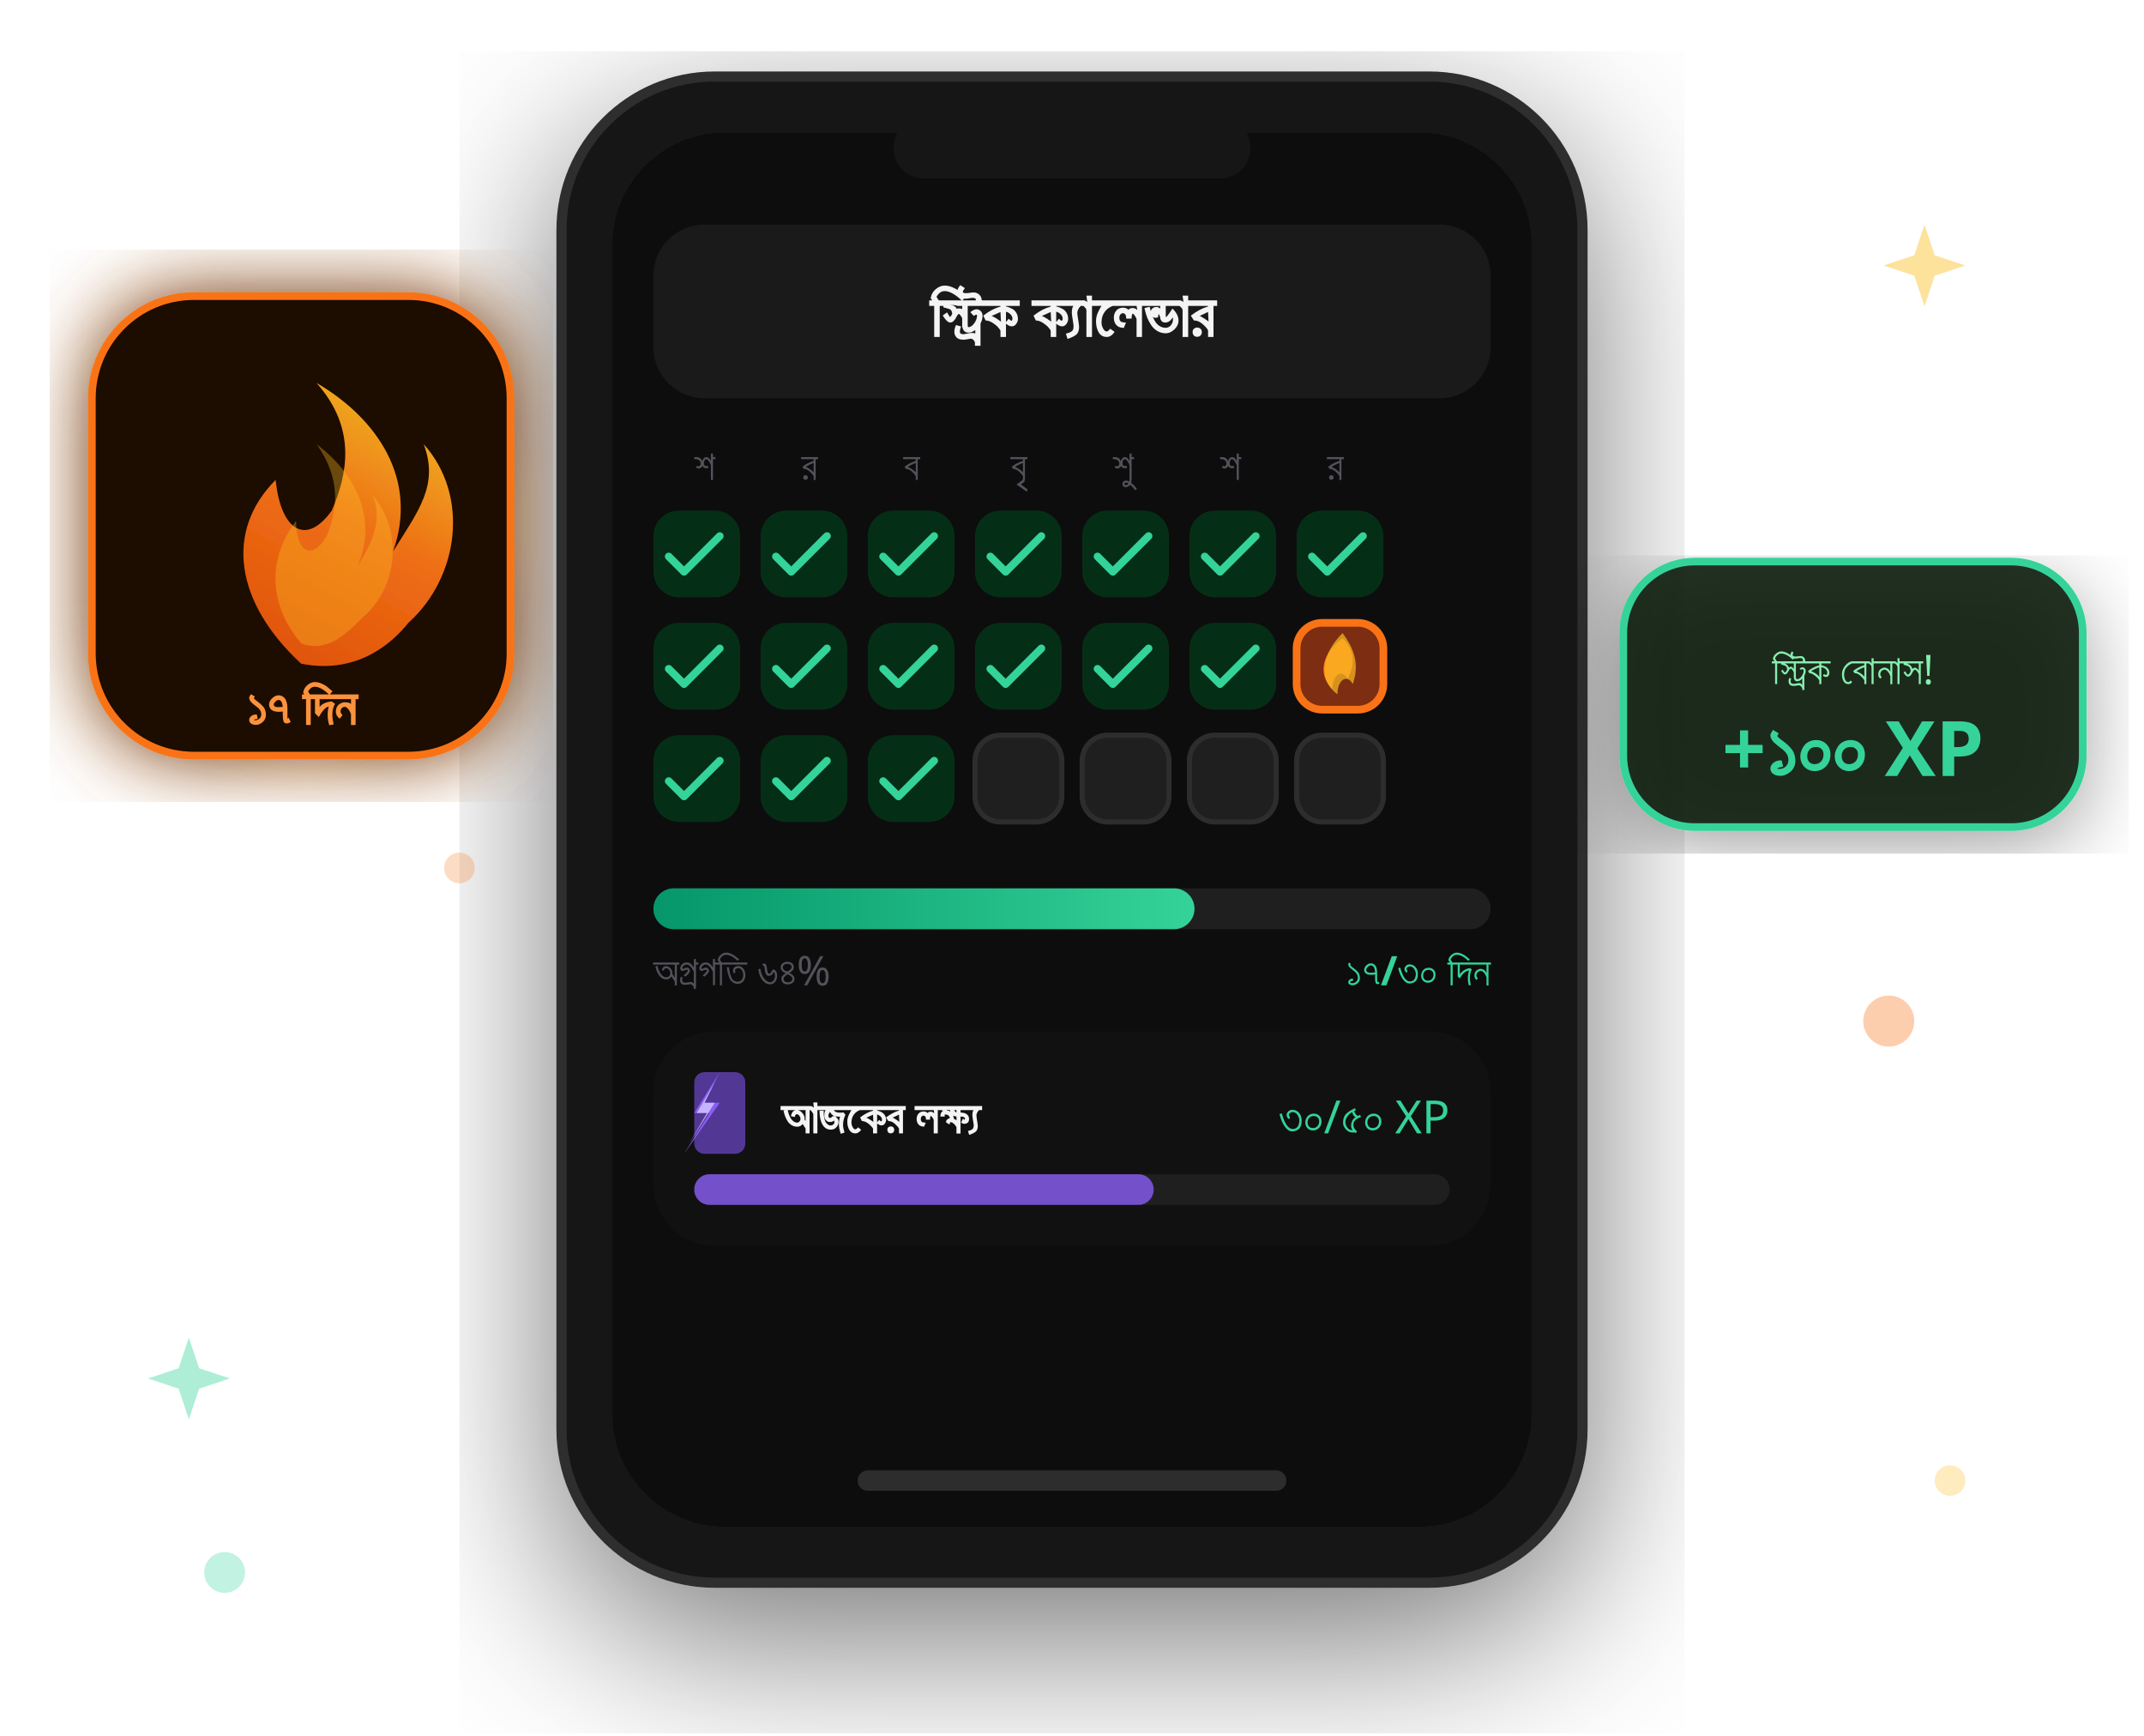
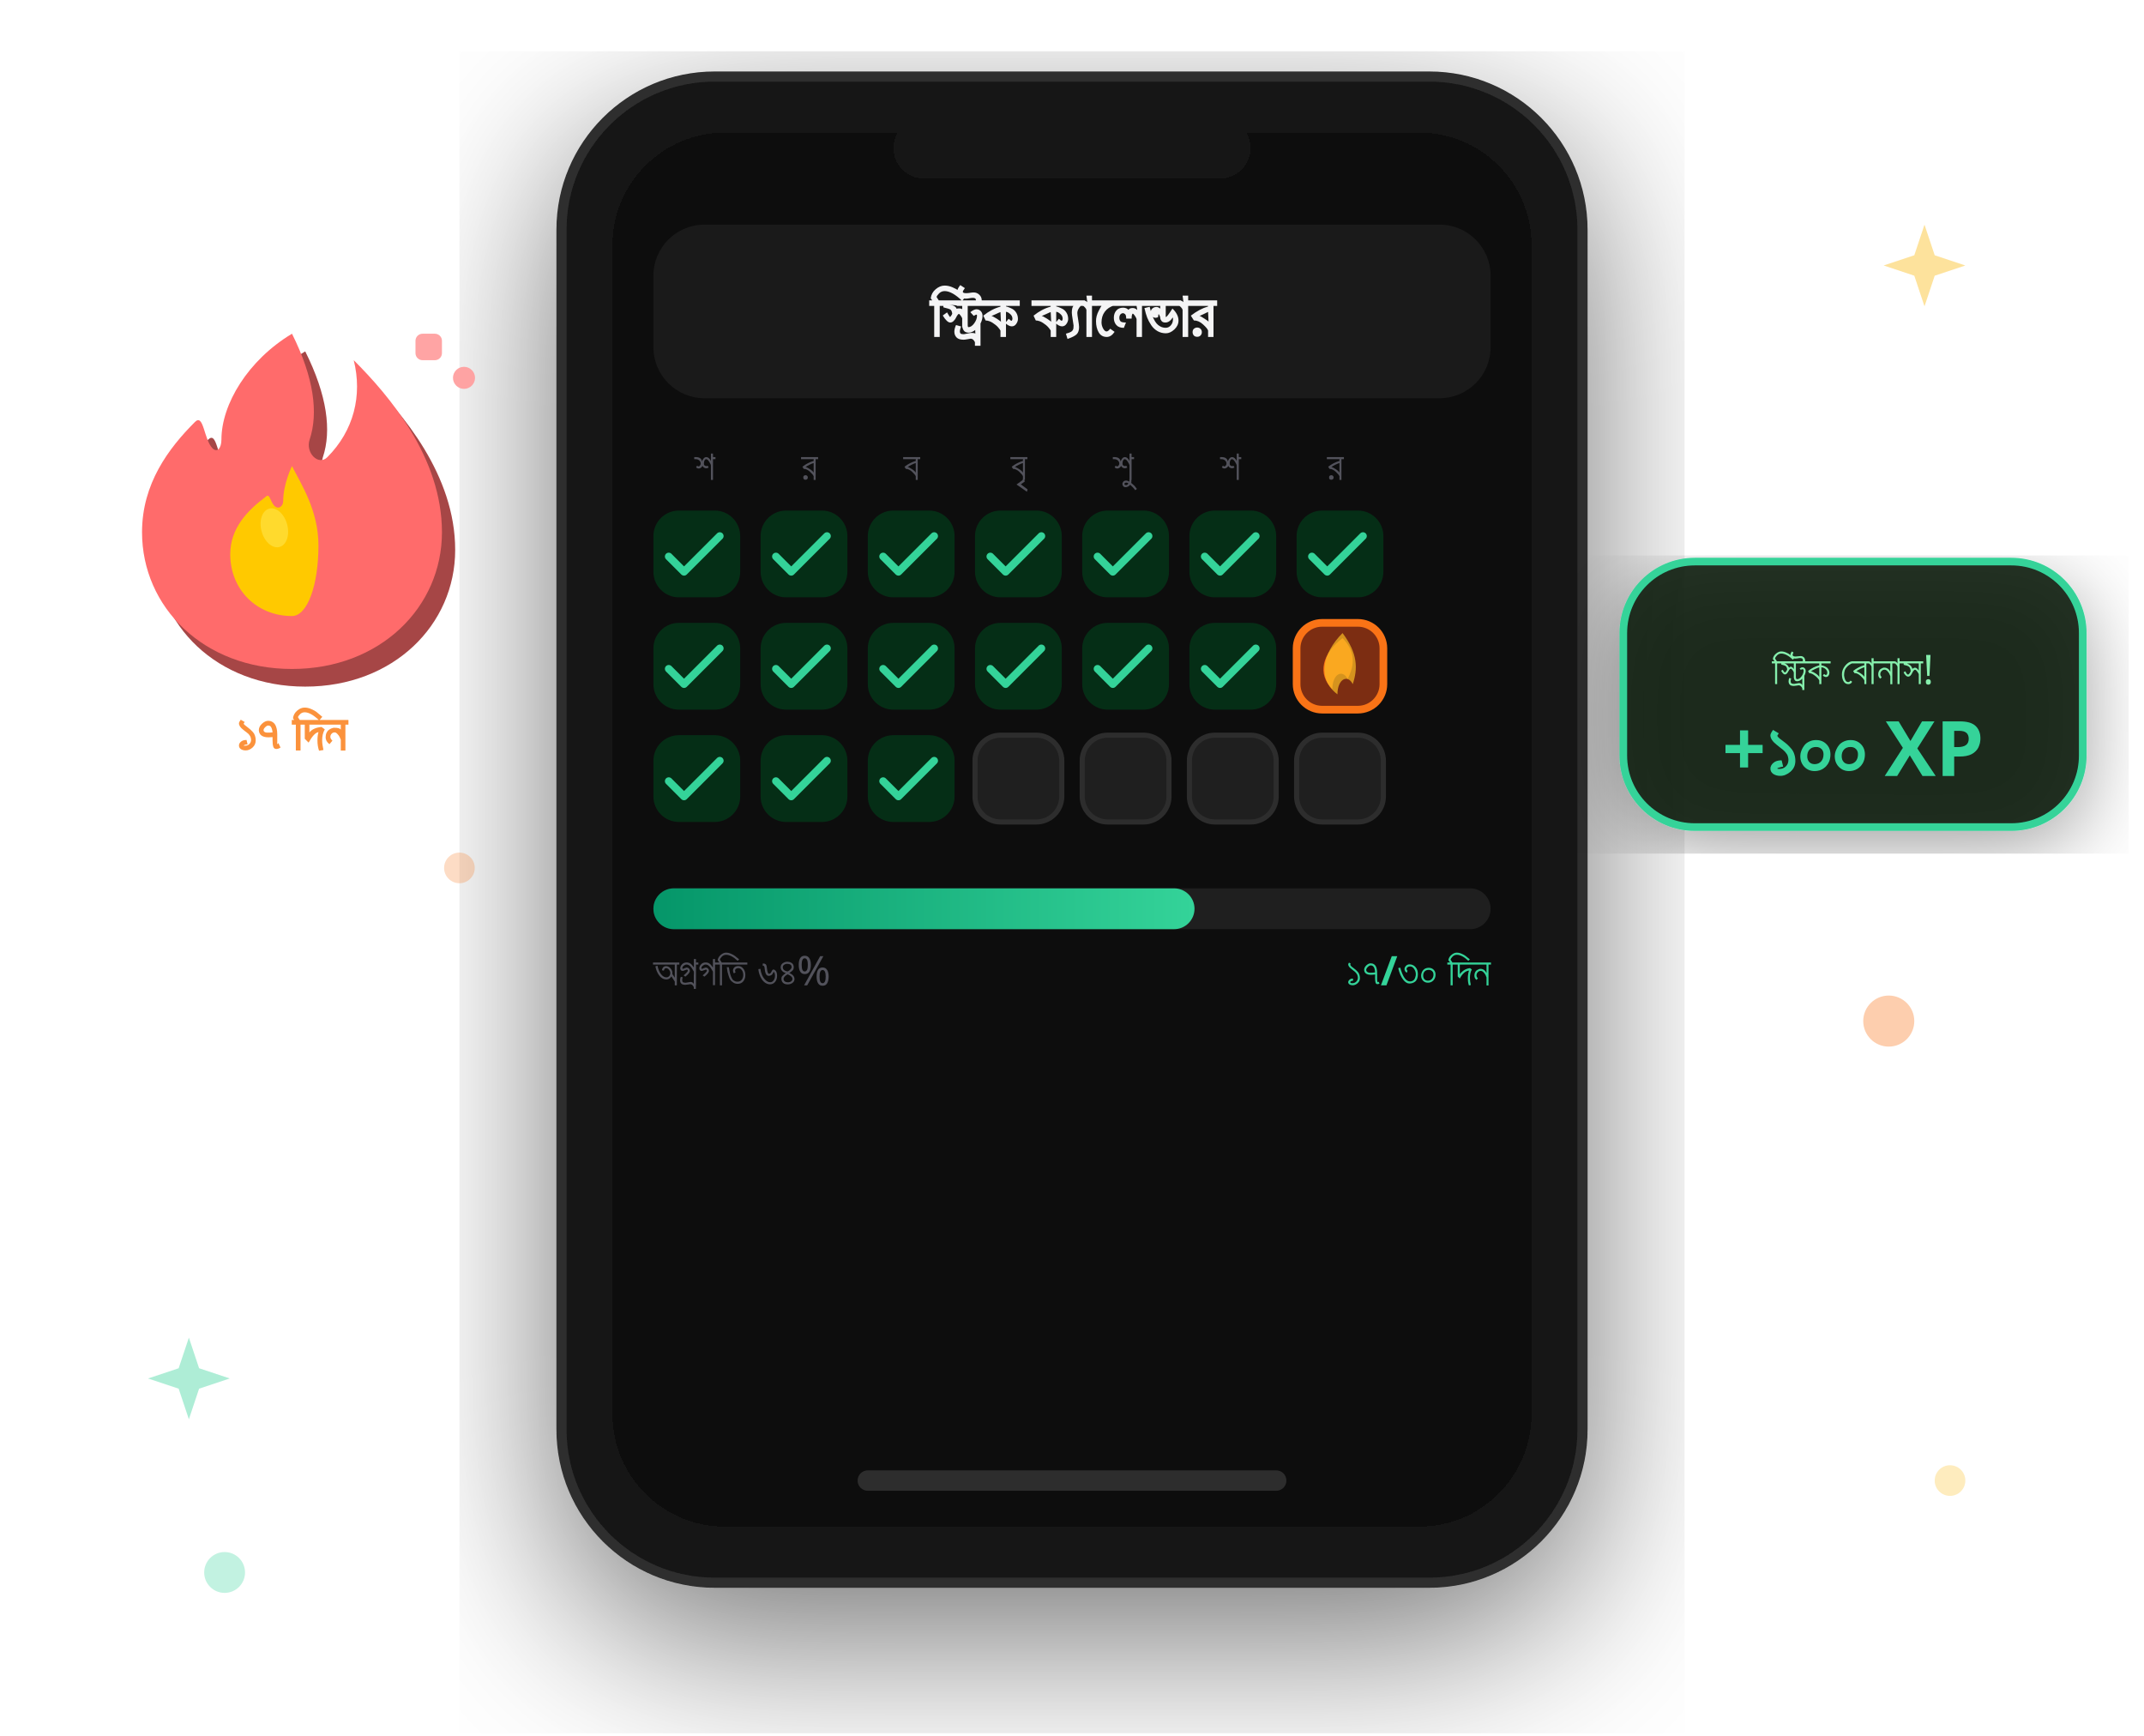
<svg xmlns="http://www.w3.org/2000/svg" viewBox="0 0 420 340" fill="none">
  <defs>
    <linearGradient id="progressGrad" x1="0%" y1="0%" x2="100%" y2="0%">
      <stop offset="0%" stop-color="#059669" />
      <stop offset="100%" stop-color="#34d399" />
    </linearGradient>
-     <linearGradient id="flameGrad" x1="30%" y1="100%" x2="70%" y2="0%">
-       <stop offset="0%" stop-color="#ea580c" />
-       <stop offset="50%" stop-color="#f97316" />
-       <stop offset="100%" stop-color="#fbbf24" />
-     </linearGradient>
-     <filter id="flameglow">
-       <feGaussianBlur stdDeviation="8" result="blur" />
-       <feMerge>
-         <feMergeNode in="blur" />
-         <feMergeNode in="SourceGraphic" />
-       </feMerge>
-     </filter>
    <filter id="drop">
      <feDropShadow dx="0" dy="10" stdDeviation="18" flood-color="#000" flood-opacity="0.55" />
    </filter>
    <filter id="softdrop">
      <feDropShadow dx="0" dy="4" stdDeviation="8" flood-color="#000" flood-opacity="0.4" />
    </filter>
  </defs>
  <g filter="url(#drop)">
    <rect x="110" y="15" width="200" height="295" rx="30" fill="#141414" />
    <rect x="110" y="15" width="200" height="295" rx="30" stroke="#2d2d2d" stroke-width="2" />
    <rect x="120" y="26" width="180" height="273" rx="22" fill="#0d0d0d" />
    <rect x="175" y="23" width="70" height="12" rx="6" fill="#141414" />
  </g>
  <rect x="128" y="44" width="164" height="34" rx="10" fill="#1a1a1a" />
  <text x="210" y="66" text-anchor="middle" font-size="12" font-weight="700" fill="#f4f4f5" font-family="system-ui, -apple-system, sans-serif">স্ট্রিক ক্যালেন্ডার</text>
  <text x="136" y="94" font-size="8" fill="#52525b" font-family="system-ui, sans-serif">শ</text>
  <text x="157" y="94" font-size="8" fill="#52525b" font-family="system-ui, sans-serif">র</text>
  <text x="177" y="94" font-size="8" fill="#52525b" font-family="system-ui, sans-serif">ব</text>
  <text x="198" y="94" font-size="8" fill="#52525b" font-family="system-ui, sans-serif">বৃ</text>
  <text x="218" y="94" font-size="8" fill="#52525b" font-family="system-ui, sans-serif">শু</text>
  <text x="239" y="94" font-size="8" fill="#52525b" font-family="system-ui, sans-serif">শ</text>
  <text x="260" y="94" font-size="8" fill="#52525b" font-family="system-ui, sans-serif">র</text>
  <rect x="128" y="100" width="17" height="17" rx="5" fill="#052e16" />
  <path d="M131 109 L134 112 L141 105" stroke="#34d399" stroke-width="1.5" stroke-linecap="round" stroke-linejoin="round" />
  <rect x="149" y="100" width="17" height="17" rx="5" fill="#052e16" />
  <path d="M152 109 L155 112 L162 105" stroke="#34d399" stroke-width="1.5" stroke-linecap="round" stroke-linejoin="round" />
  <rect x="170" y="100" width="17" height="17" rx="5" fill="#052e16" />
  <path d="M173 109 L176 112 L183 105" stroke="#34d399" stroke-width="1.5" stroke-linecap="round" stroke-linejoin="round" />
  <rect x="191" y="100" width="17" height="17" rx="5" fill="#052e16" />
  <path d="M194 109 L197 112 L204 105" stroke="#34d399" stroke-width="1.5" stroke-linecap="round" stroke-linejoin="round" />
  <rect x="212" y="100" width="17" height="17" rx="5" fill="#052e16" />
  <path d="M215 109 L218 112 L225 105" stroke="#34d399" stroke-width="1.5" stroke-linecap="round" stroke-linejoin="round" />
  <rect x="233" y="100" width="17" height="17" rx="5" fill="#052e16" />
  <path d="M236 109 L239 112 L246 105" stroke="#34d399" stroke-width="1.5" stroke-linecap="round" stroke-linejoin="round" />
  <rect x="254" y="100" width="17" height="17" rx="5" fill="#052e16" />
  <path d="M257 109 L260 112 L267 105" stroke="#34d399" stroke-width="1.5" stroke-linecap="round" stroke-linejoin="round" />
  <rect x="128" y="122" width="17" height="17" rx="5" fill="#052e16" />
  <path d="M131 131 L134 134 L141 127" stroke="#34d399" stroke-width="1.5" stroke-linecap="round" stroke-linejoin="round" />
  <rect x="149" y="122" width="17" height="17" rx="5" fill="#052e16" />
  <path d="M152 131 L155 134 L162 127" stroke="#34d399" stroke-width="1.5" stroke-linecap="round" stroke-linejoin="round" />
  <rect x="170" y="122" width="17" height="17" rx="5" fill="#052e16" />
  <path d="M173 131 L176 134 L183 127" stroke="#34d399" stroke-width="1.5" stroke-linecap="round" stroke-linejoin="round" />
  <rect x="191" y="122" width="17" height="17" rx="5" fill="#052e16" />
  <path d="M194 131 L197 134 L204 127" stroke="#34d399" stroke-width="1.5" stroke-linecap="round" stroke-linejoin="round" />
  <rect x="212" y="122" width="17" height="17" rx="5" fill="#052e16" />
  <path d="M215 131 L218 134 L225 127" stroke="#34d399" stroke-width="1.5" stroke-linecap="round" stroke-linejoin="round" />
  <rect x="233" y="122" width="17" height="17" rx="5" fill="#052e16" />
  <path d="M236 131 L239 134 L246 127" stroke="#34d399" stroke-width="1.5" stroke-linecap="round" stroke-linejoin="round" />
  <rect x="254" y="122" width="17" height="17" rx="5" fill="#7c2d12" stroke="#f97316" stroke-width="1.5" />
  <path d="M263 125 C259 128 258 132 261 135 C261 132 263 131 264 133 C265 131 266 128 263 125 Z" fill="#f97316" />
  <path d="M263 124 C259 128 258 133 262 136 C262 133 264 132 265 134 C266 131 266 128 263 124 Z" fill="#fbbf24" opacity="0.7" />
  <rect x="128" y="144" width="17" height="17" rx="5" fill="#052e16" />
  <path d="M131 153 L134 156 L141 149" stroke="#34d399" stroke-width="1.5" stroke-linecap="round" stroke-linejoin="round" />
  <rect x="149" y="144" width="17" height="17" rx="5" fill="#052e16" />
  <path d="M152 153 L155 156 L162 149" stroke="#34d399" stroke-width="1.5" stroke-linecap="round" stroke-linejoin="round" />
  <rect x="170" y="144" width="17" height="17" rx="5" fill="#052e16" />
  <path d="M173 153 L176 156 L183 149" stroke="#34d399" stroke-width="1.5" stroke-linecap="round" stroke-linejoin="round" />
  <rect x="191" y="144" width="17" height="17" rx="5" fill="#1f1f1f" stroke="#2d2d2d" stroke-width="1" />
  <rect x="212" y="144" width="17" height="17" rx="5" fill="#1f1f1f" stroke="#2d2d2d" stroke-width="1" />
  <rect x="233" y="144" width="17" height="17" rx="5" fill="#1f1f1f" stroke="#2d2d2d" stroke-width="1" />
  <rect x="254" y="144" width="17" height="17" rx="5" fill="#1f1f1f" stroke="#2d2d2d" stroke-width="1" />
  <rect x="128" y="174" width="164" height="8" rx="4" fill="#1f1f1f" />
  <rect x="128" y="174" width="106" height="8" rx="4" fill="url(#progressGrad)" />
  <text x="128" y="193" font-size="8" fill="#52525b" font-family="system-ui, sans-serif">অগ্রগতি ৬৪%</text>
  <text x="292" y="193" text-anchor="end" font-size="8" font-weight="600" fill="#34d399" font-family="system-ui, sans-serif">১৭/৩০ দিন</text>
-   <rect x="128" y="202" width="164" height="42" rx="12" fill="#111111" />
-   <rect x="136" y="210" width="10" height="16" rx="2" fill="#533794" />
-   <path d="M141 210 L136 218 L139 218 L134 226 L141 216 L138 216 Z" fill="#8B5CF6" />
-   <path d="M140 212 L136.5 218 L138.5 218 L135 224 L140 216 L138 216 Z" fill="#C4B5FD" />
-   <text x="153" y="222" font-size="9" font-weight="700" fill="#f4f4f5" font-family="system-ui, sans-serif">আজকের লক্ষ্য</text>
-   <text x="284" y="222" text-anchor="end" font-size="9" fill="#34d399" font-family="system-ui, sans-serif">৩০/৫০ XP</text>
-   <rect x="136" y="230" width="148" height="6" rx="3" fill="#1f1f1f" />
-   <rect x="136" y="230" width="90" height="6" rx="3" fill="#8B5CF6" opacity="0.8" />
  <rect x="168" y="288" width="84" height="4" rx="2" fill="#2d2d2d" />
-   <g transform="translate(18, 58)" filter="url(#flameglow)">
-     <rect width="82" height="90" rx="20" fill="#1c0800" stroke="#f97316" stroke-width="1.5" />
-     <path d="M41 72 C28 60 26 46 36 36 C37 46 42 49 47 42 C50 35 52 26 44 17 C56 24 64 36 59 50 C64 42 68 37 65 29 C74 39 72 55 62 64 C58 69 51 74 41 72 Z" fill="url(#flameGrad)" opacity="0.95" />
-     <path d="M41 68 C35 61 34 52 40 44 C40 50 43 52 46 47 C48 42 49 36 44 29 C52 35 56 44 52 53 C55 48 57 44 55 39 C61 46 60 57 53 63 C50 66 46 70 41 68 Z" fill="#fbbf24" opacity="0.35" />
-     <text x="41" y="84" text-anchor="middle" font-size="10" font-weight="800" fill="#fb923c" font-family="system-ui, -apple-system, sans-serif">১৭ দিন</text>
+   <g transform="translate(14, 55)">
+     <g transform="scale(3.6)">
+       <path d="M12.72 22.08C7.92 22.08 4.56 18.72 4.56 14.64C4.56 12 6 10.08 7.44 8.64C7.92 8.16 7.92 9.6 8.4 10.08C8.64 10.32 8.88 10.08 8.88 9.6C8.88 7.68 10.32 5.28 12.72 3.84C13.92 6.24 14.16 8.16 13.68 9.6C13.44 10.32 14.16 11.04 14.64 10.56C16.08 9.12 16.56 7.2 16.08 5.28C18 7.2 20.88 10.56 20.88 14.64C20.88 18.72 17.52 22.08 12.72 22.08Z" fill="#A64646" />
+       <path d="M12 21.12C7.2 21.12 3.84 17.76 3.84 13.68C3.84 11.04 5.28 9.12 6.72 7.68C7.2 7.2 7.2 8.64 7.68 9.12C7.92 9.36 8.16 9.12 8.16 8.64C8.16 6.72 9.6 4.32 12 2.88C13.2 5.28 13.44 7.2 12.96 8.64C12.72 9.36 13.44 10.08 13.92 9.6C15.36 8.16 15.84 6.24 15.36 4.32C17.28 6.24 20.16 9.6 20.16 13.68C20.16 17.76 16.8 21.12 12 21.12Z" fill="#FF6B6B" />
+       <path d="M12 18.24C10.08 18.24 8.64 16.8 8.64 14.88C8.64 13.44 9.6 12.48 10.56 11.76C10.8 11.52 10.8 12 11.04 12.24C11.28 12.48 11.52 12.24 11.52 12C11.52 11.04 12 10.08 12 10.08C12.48 11.04 13.44 12.48 13.44 14.4C13.44 16.56 12.84 18.24 12 18.24Z" fill="#FFC900" />
+       <path opacity="0.5" d="M11.319 14.483C11.704 14.38 11.89 13.83 11.736 13.254C11.581 12.678 11.145 12.294 10.761 12.397C10.376 12.5 10.19 13.05 10.345 13.626C10.499 14.203 10.935 14.586 11.319 14.483Z" fill="#FFEB59" />
+       <path opacity="0.95" d="M19.776 2.88H19.104C18.892 2.88 18.72 3.052 18.72 3.264V3.936C18.72 4.148 18.892 4.32 19.104 4.32H19.776C19.988 4.32 20.16 4.148 20.16 3.936V3.264C20.16 3.052 19.988 2.88 19.776 2.88Z" fill="#FF9F9F" />
+       <path opacity="0.95" d="M21.36 5.88C21.691 5.88 21.96 5.611 21.96 5.28C21.96 4.949 21.691 4.68 21.36 4.68C21.029 4.68 20.76 4.949 20.76 5.28C20.76 5.611 21.029 5.88 21.36 5.88Z" fill="#FF9F9F" />
+     </g>
+     <text x="43" y="92" text-anchor="middle" font-size="10" font-weight="800" fill="#fb923c" font-family="system-ui, -apple-system, sans-serif">১৭ দিন</text>
  </g>
  <g transform="translate(318, 110)" filter="url(#softdrop)">
    <rect width="90" height="52" rx="14" fill="#0a1a0f" fill-opacity="0.9" stroke="#34d399" stroke-width="1.5" />
    <text x="45" y="24" text-anchor="middle" font-size="8" fill="#86efac" font-family="system-ui, sans-serif">স্ট্রিক বোনাস!</text>
    <text x="45" y="42" text-anchor="middle" font-size="15" font-weight="800" fill="#34d399" font-family="system-ui, sans-serif">+১০০ XP</text>
  </g>
  <path d="M375 50 L377 44 L379 50 L385 52 L379 54 L377 60 L375 54 L369 52 Z" fill="#fbbf24" opacity="0.45" />
  <path d="M35 268 L37 262 L39 268 L45 270 L39 272 L37 278 L35 272 L29 270 Z" fill="#34d399" opacity="0.4" />
  <circle cx="370" cy="200" r="5" fill="#f97316" opacity="0.35" />
  <circle cx="44" cy="308" r="4" fill="#34d399" opacity="0.3" />
  <circle cx="382" cy="290" r="3" fill="#fbbf24" opacity="0.3" />
  <circle cx="90" cy="170" r="3" fill="#f97316" opacity="0.25" />
</svg>
